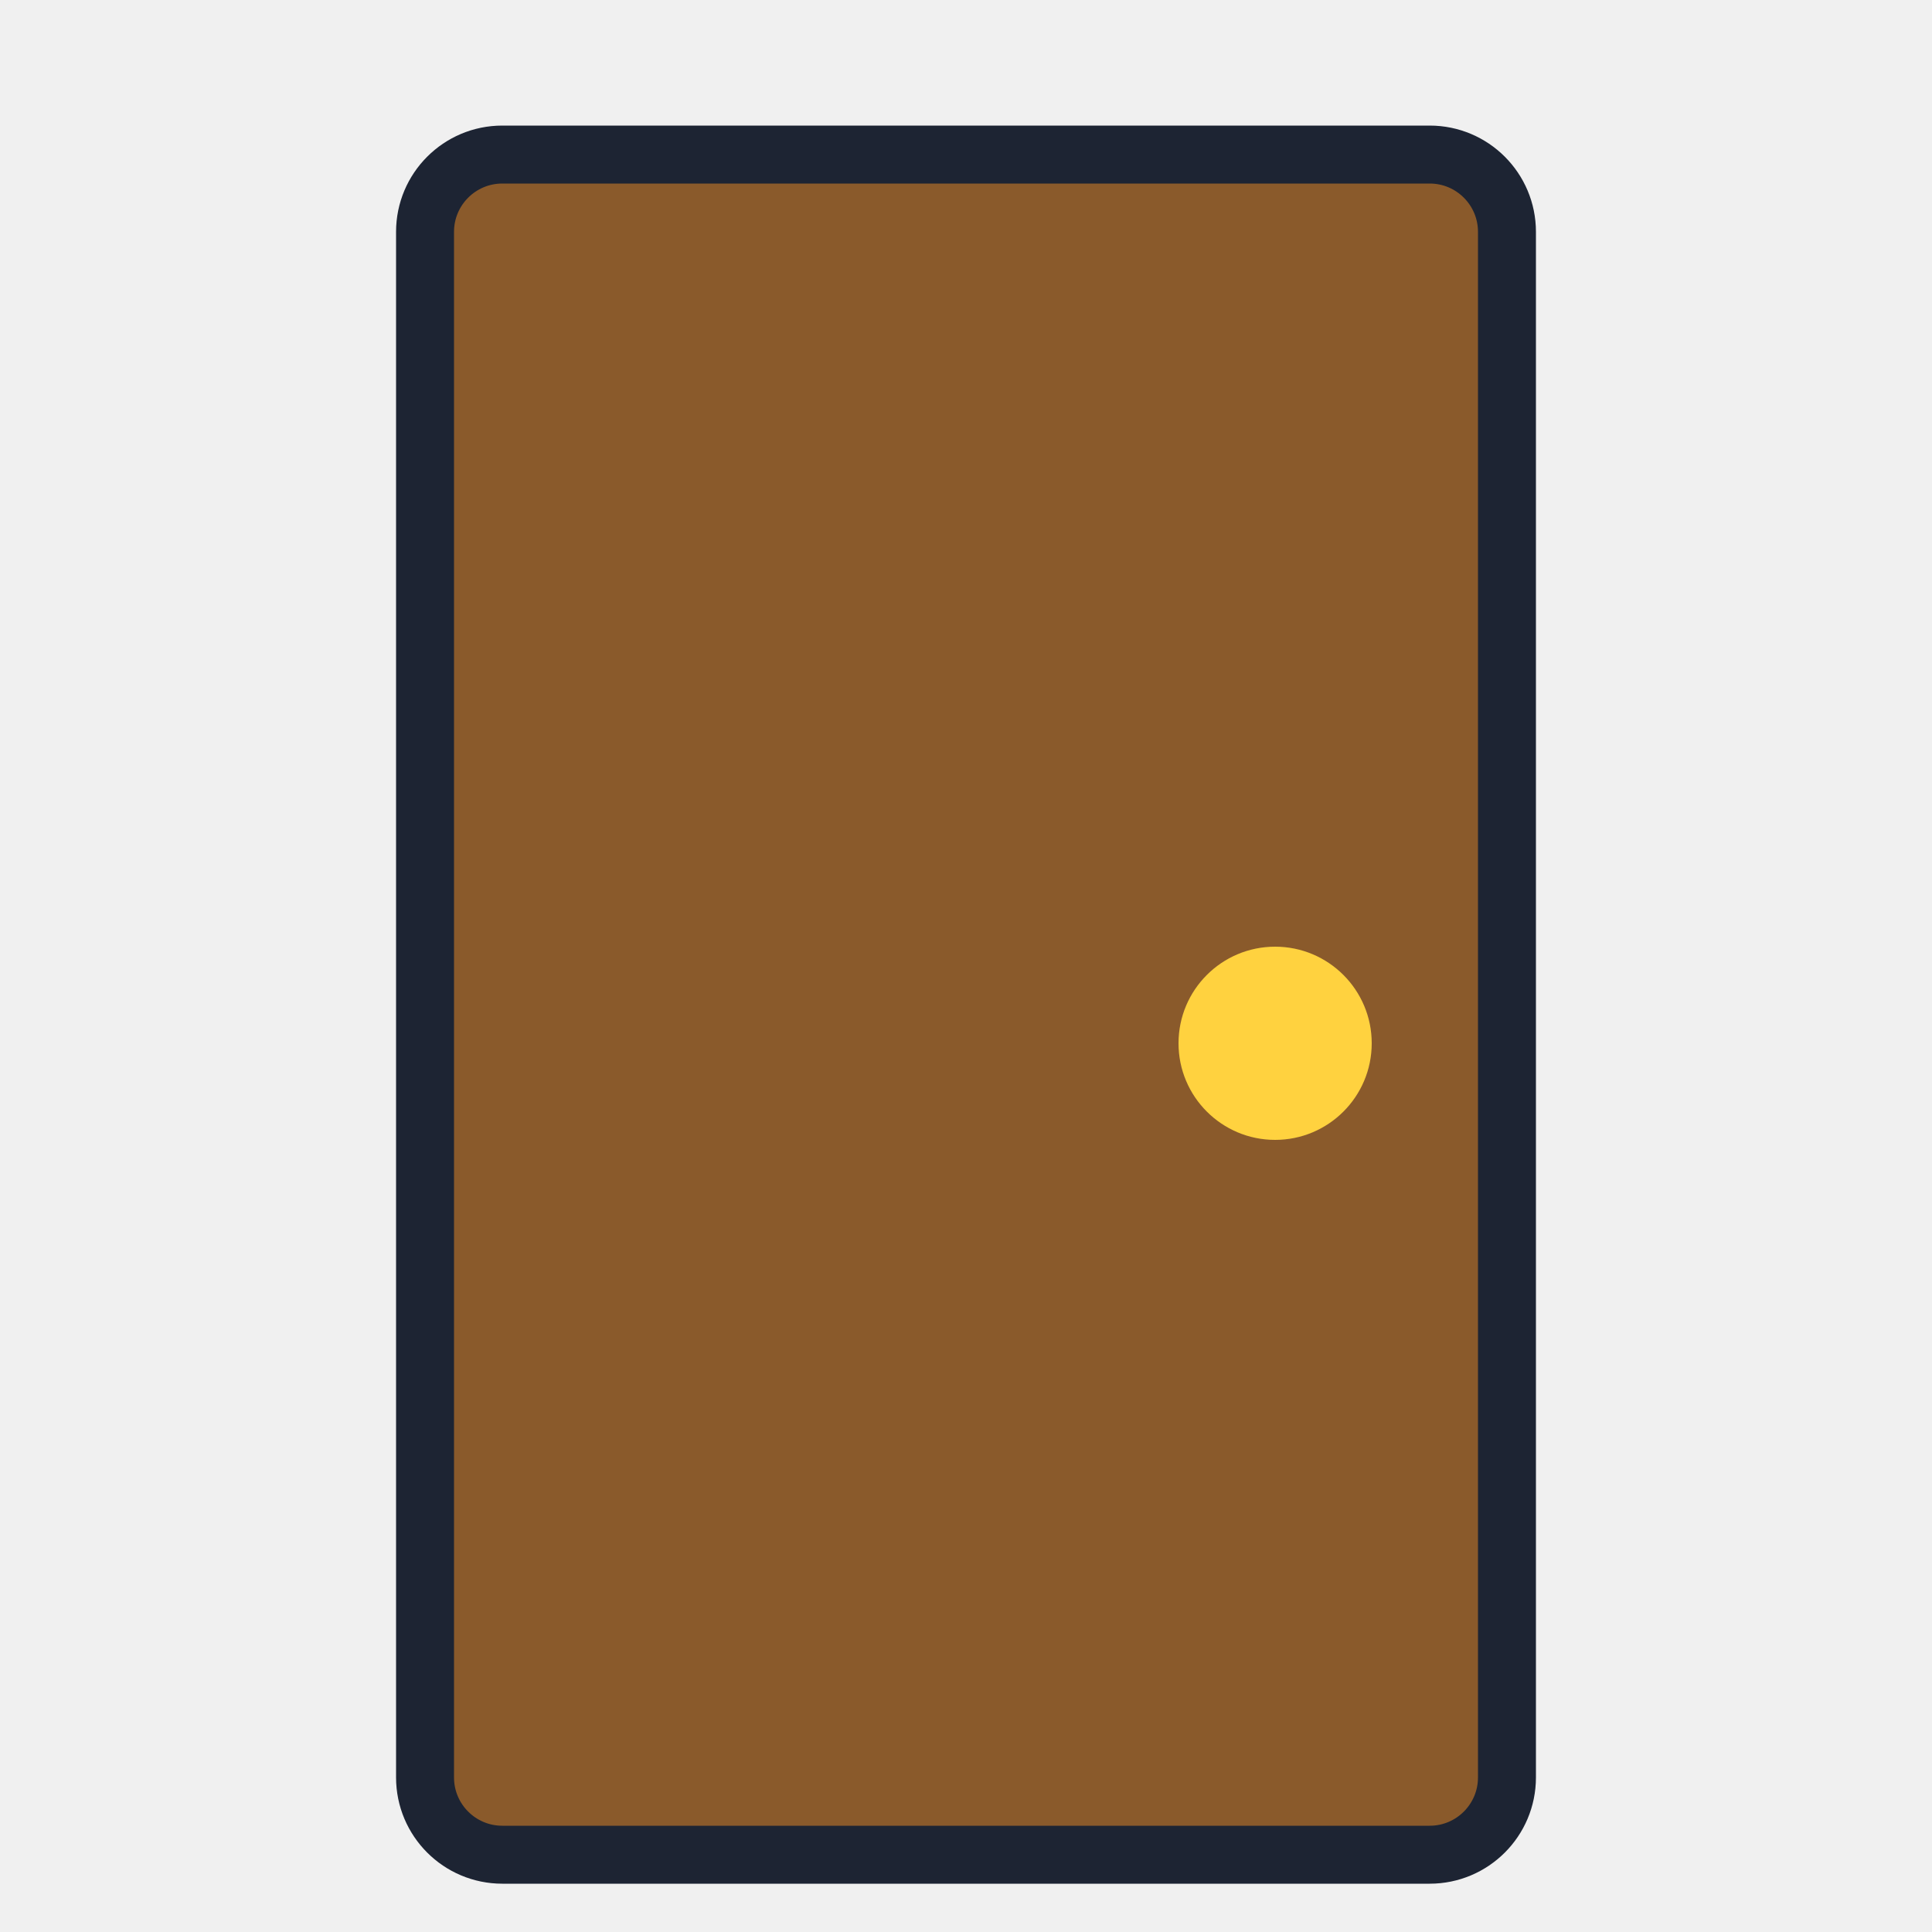
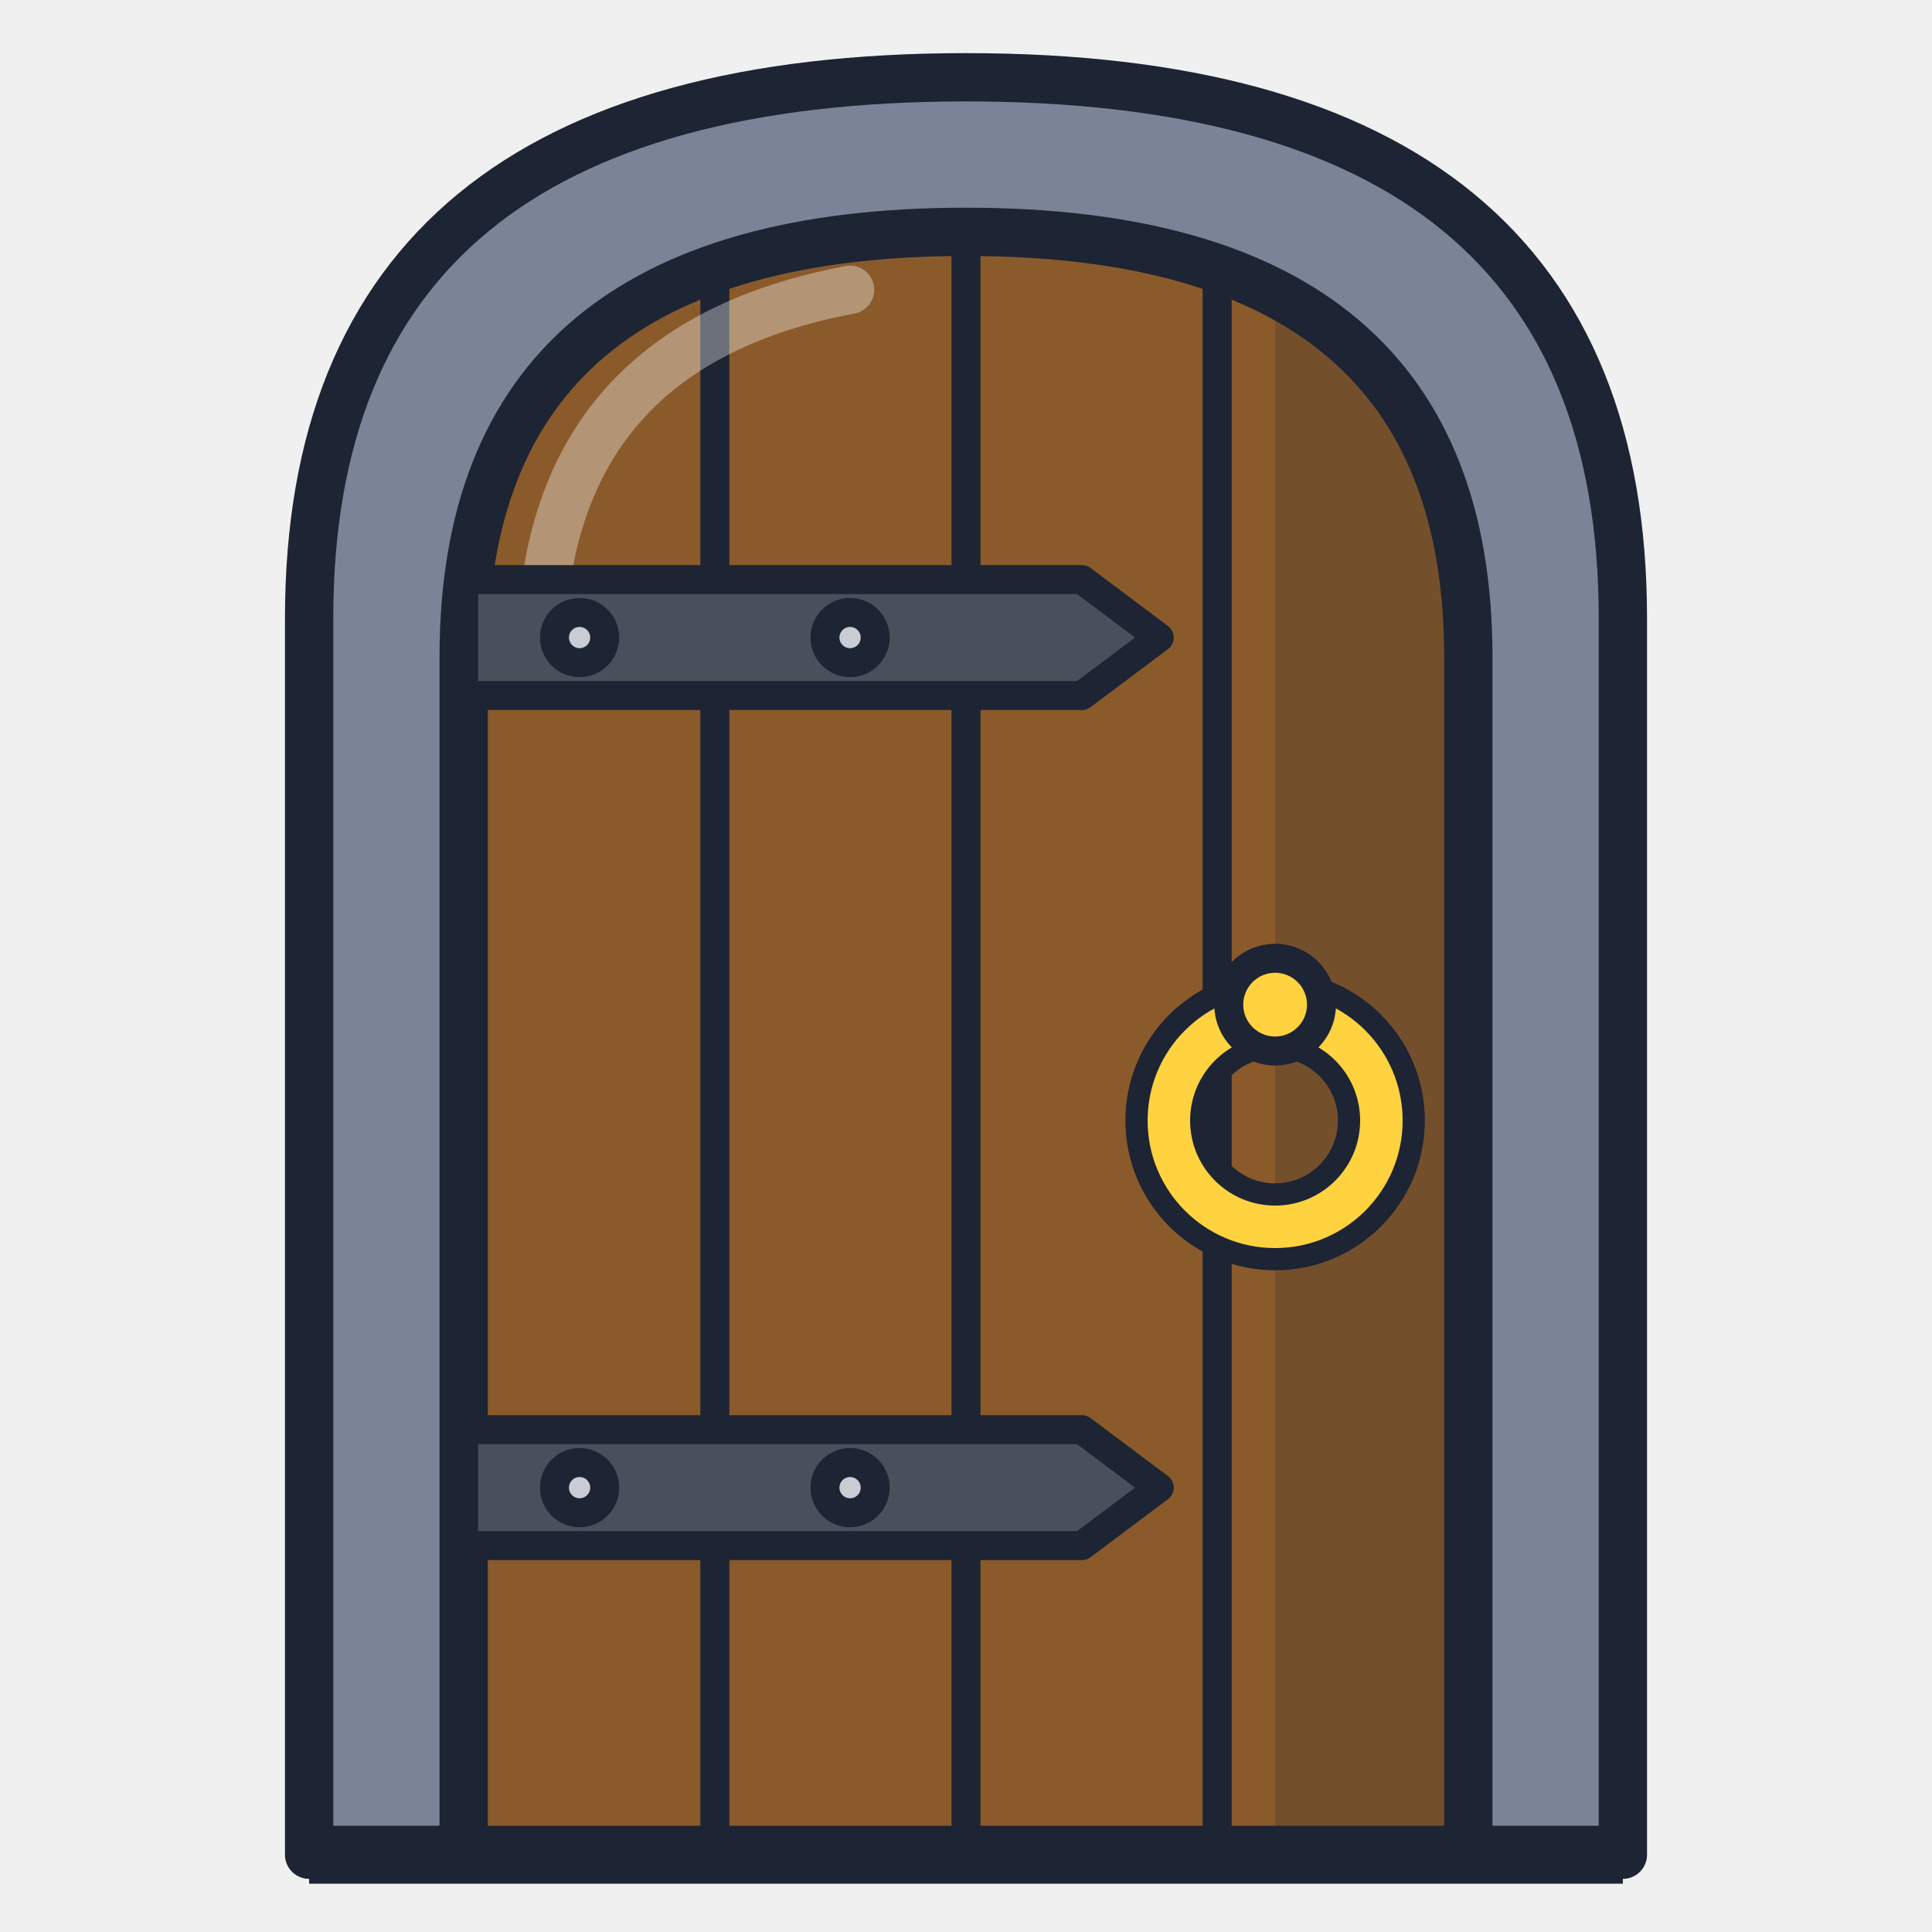
<svg xmlns="http://www.w3.org/2000/svg" viewBox="0 0 100 100" width="512" height="512">
-   <rect x="22" y="8" width="56" height="88" rx="4" fill="#8a5a2b" stroke="#1d2433" stroke-width="3" />
-   <circle cx="66" cy="54" r="5" fill="#ffd23f" />
+   <path d="M16 96 V32 Q16 4 50 4 Q84 4 84 32 V96 Z" fill="#7b8496" stroke="#1d2433" stroke-width="2.5" stroke-linejoin="round" />
+   <path d="M24 96 V34 Q24 12 50 12 Q76 12 76 34 V96 Z" fill="#8a5a2b" stroke="#1d2433" stroke-width="2.5" stroke-linejoin="round" />
+   <path d="M37 13.5 V96 M50 12 V96 M63 13.5 V96" stroke="#1d2433" stroke-width="1.5" />
+   <path d="M66 15 Q76 20 76 34 V96 H66 Z" fill="#1d2433" opacity=".2" />
+   <path d="M28 34 Q28 18 44 15" fill="none" stroke="#fff" stroke-opacity=".35" stroke-width="2.5" stroke-linecap="round" />
+   <path d="M24 30 H56 l4 3 l-4 3 H24 Z" fill="#4a4f5c" stroke="#1d2433" stroke-width="1.5" stroke-linejoin="round" />
+   <circle cx="30" cy="33" r="1.3" fill="#c9ccd4" stroke="#1d2433" stroke-width="1.5" stroke-linejoin="round" />
+   <circle cx="44" cy="33" r="1.3" fill="#c9ccd4" stroke="#1d2433" stroke-width="1.5" stroke-linejoin="round" />
+   <path d="M24 74 H56 l4 3 l-4 3 H24 Z" fill="#4a4f5c" stroke="#1d2433" stroke-width="1.5" stroke-linejoin="round" />
+   <circle cx="30" cy="77" r="1.3" fill="#c9ccd4" stroke="#1d2433" stroke-width="1.5" stroke-linejoin="round" />
+   <circle cx="44" cy="77" r="1.3" fill="#c9ccd4" stroke="#1d2433" stroke-width="1.5" stroke-linejoin="round" />
+   <circle cx="66" cy="58" r="5.5" fill="none" stroke="#1d2433" stroke-width="4.5" />
+   <circle cx="66" cy="58" r="5.5" fill="none" stroke="#ffd23f" stroke-width="2.2" />
+   <circle cx="66" cy="52" r="2.4" fill="#ffd23f" stroke="#1d2433" stroke-width="1.5" stroke-linejoin="round" />
+   <path d="M16 96 H84" stroke="#1d2433" stroke-width="3" />
</svg>
